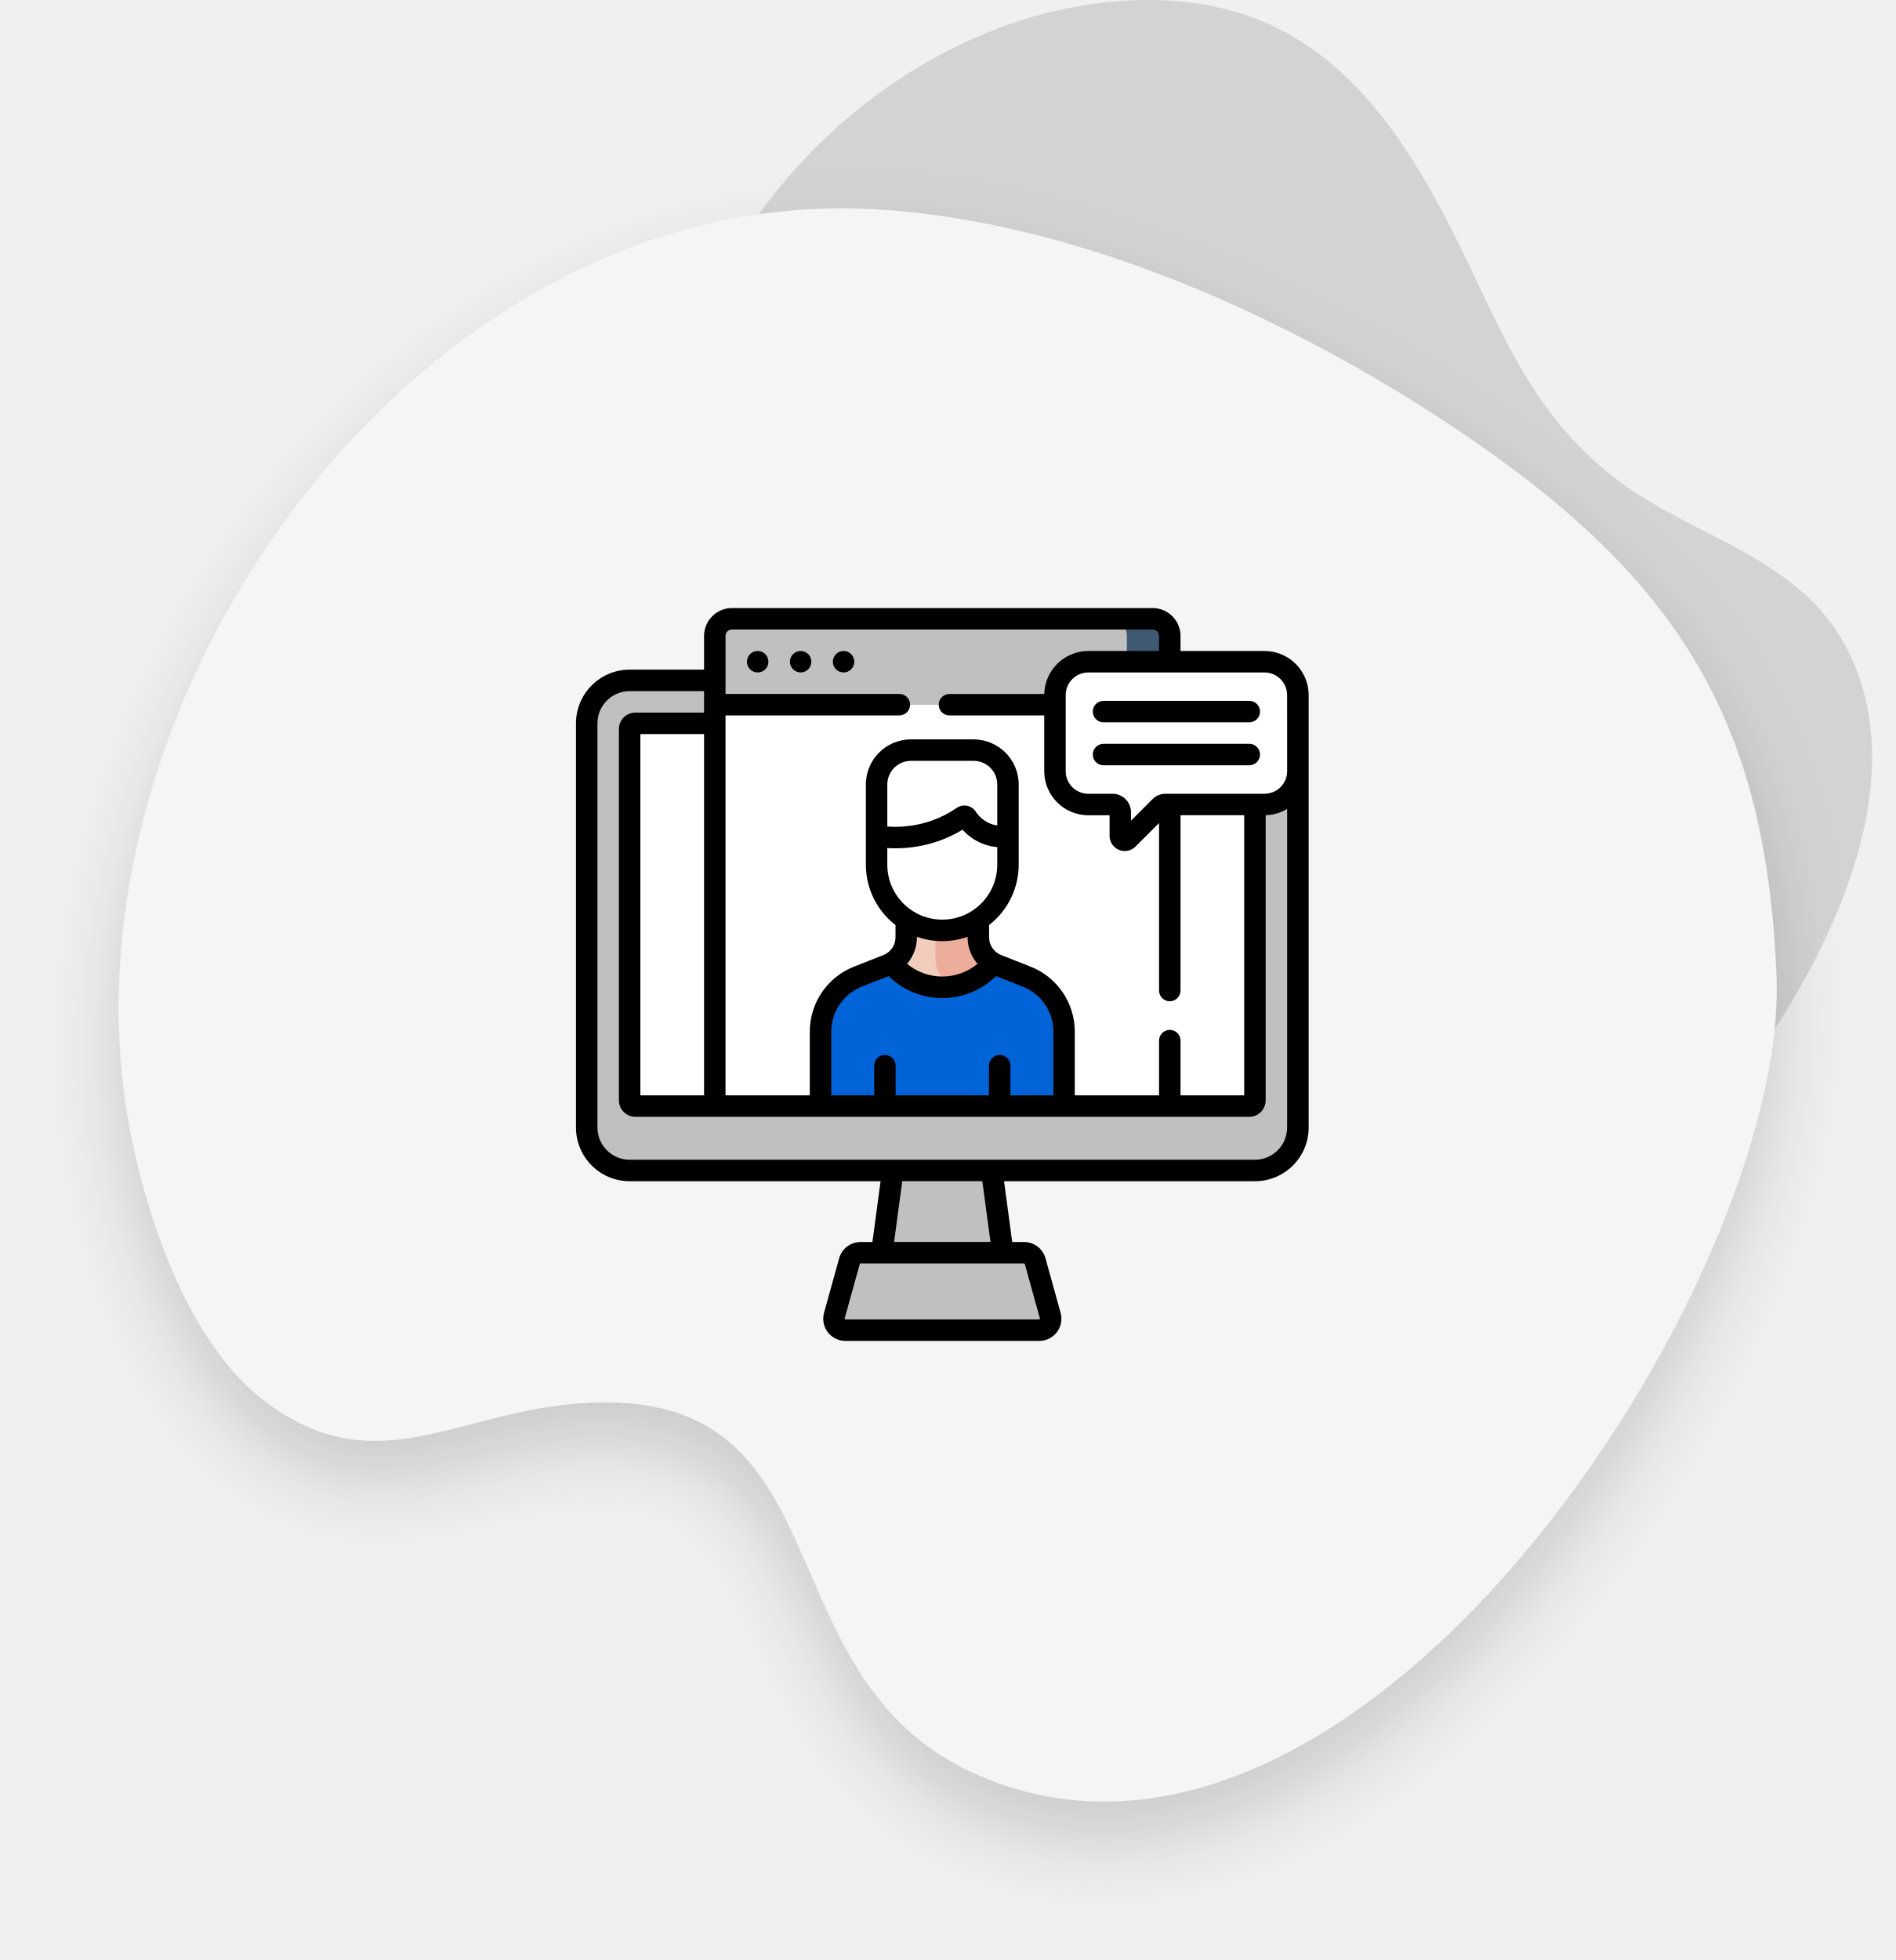
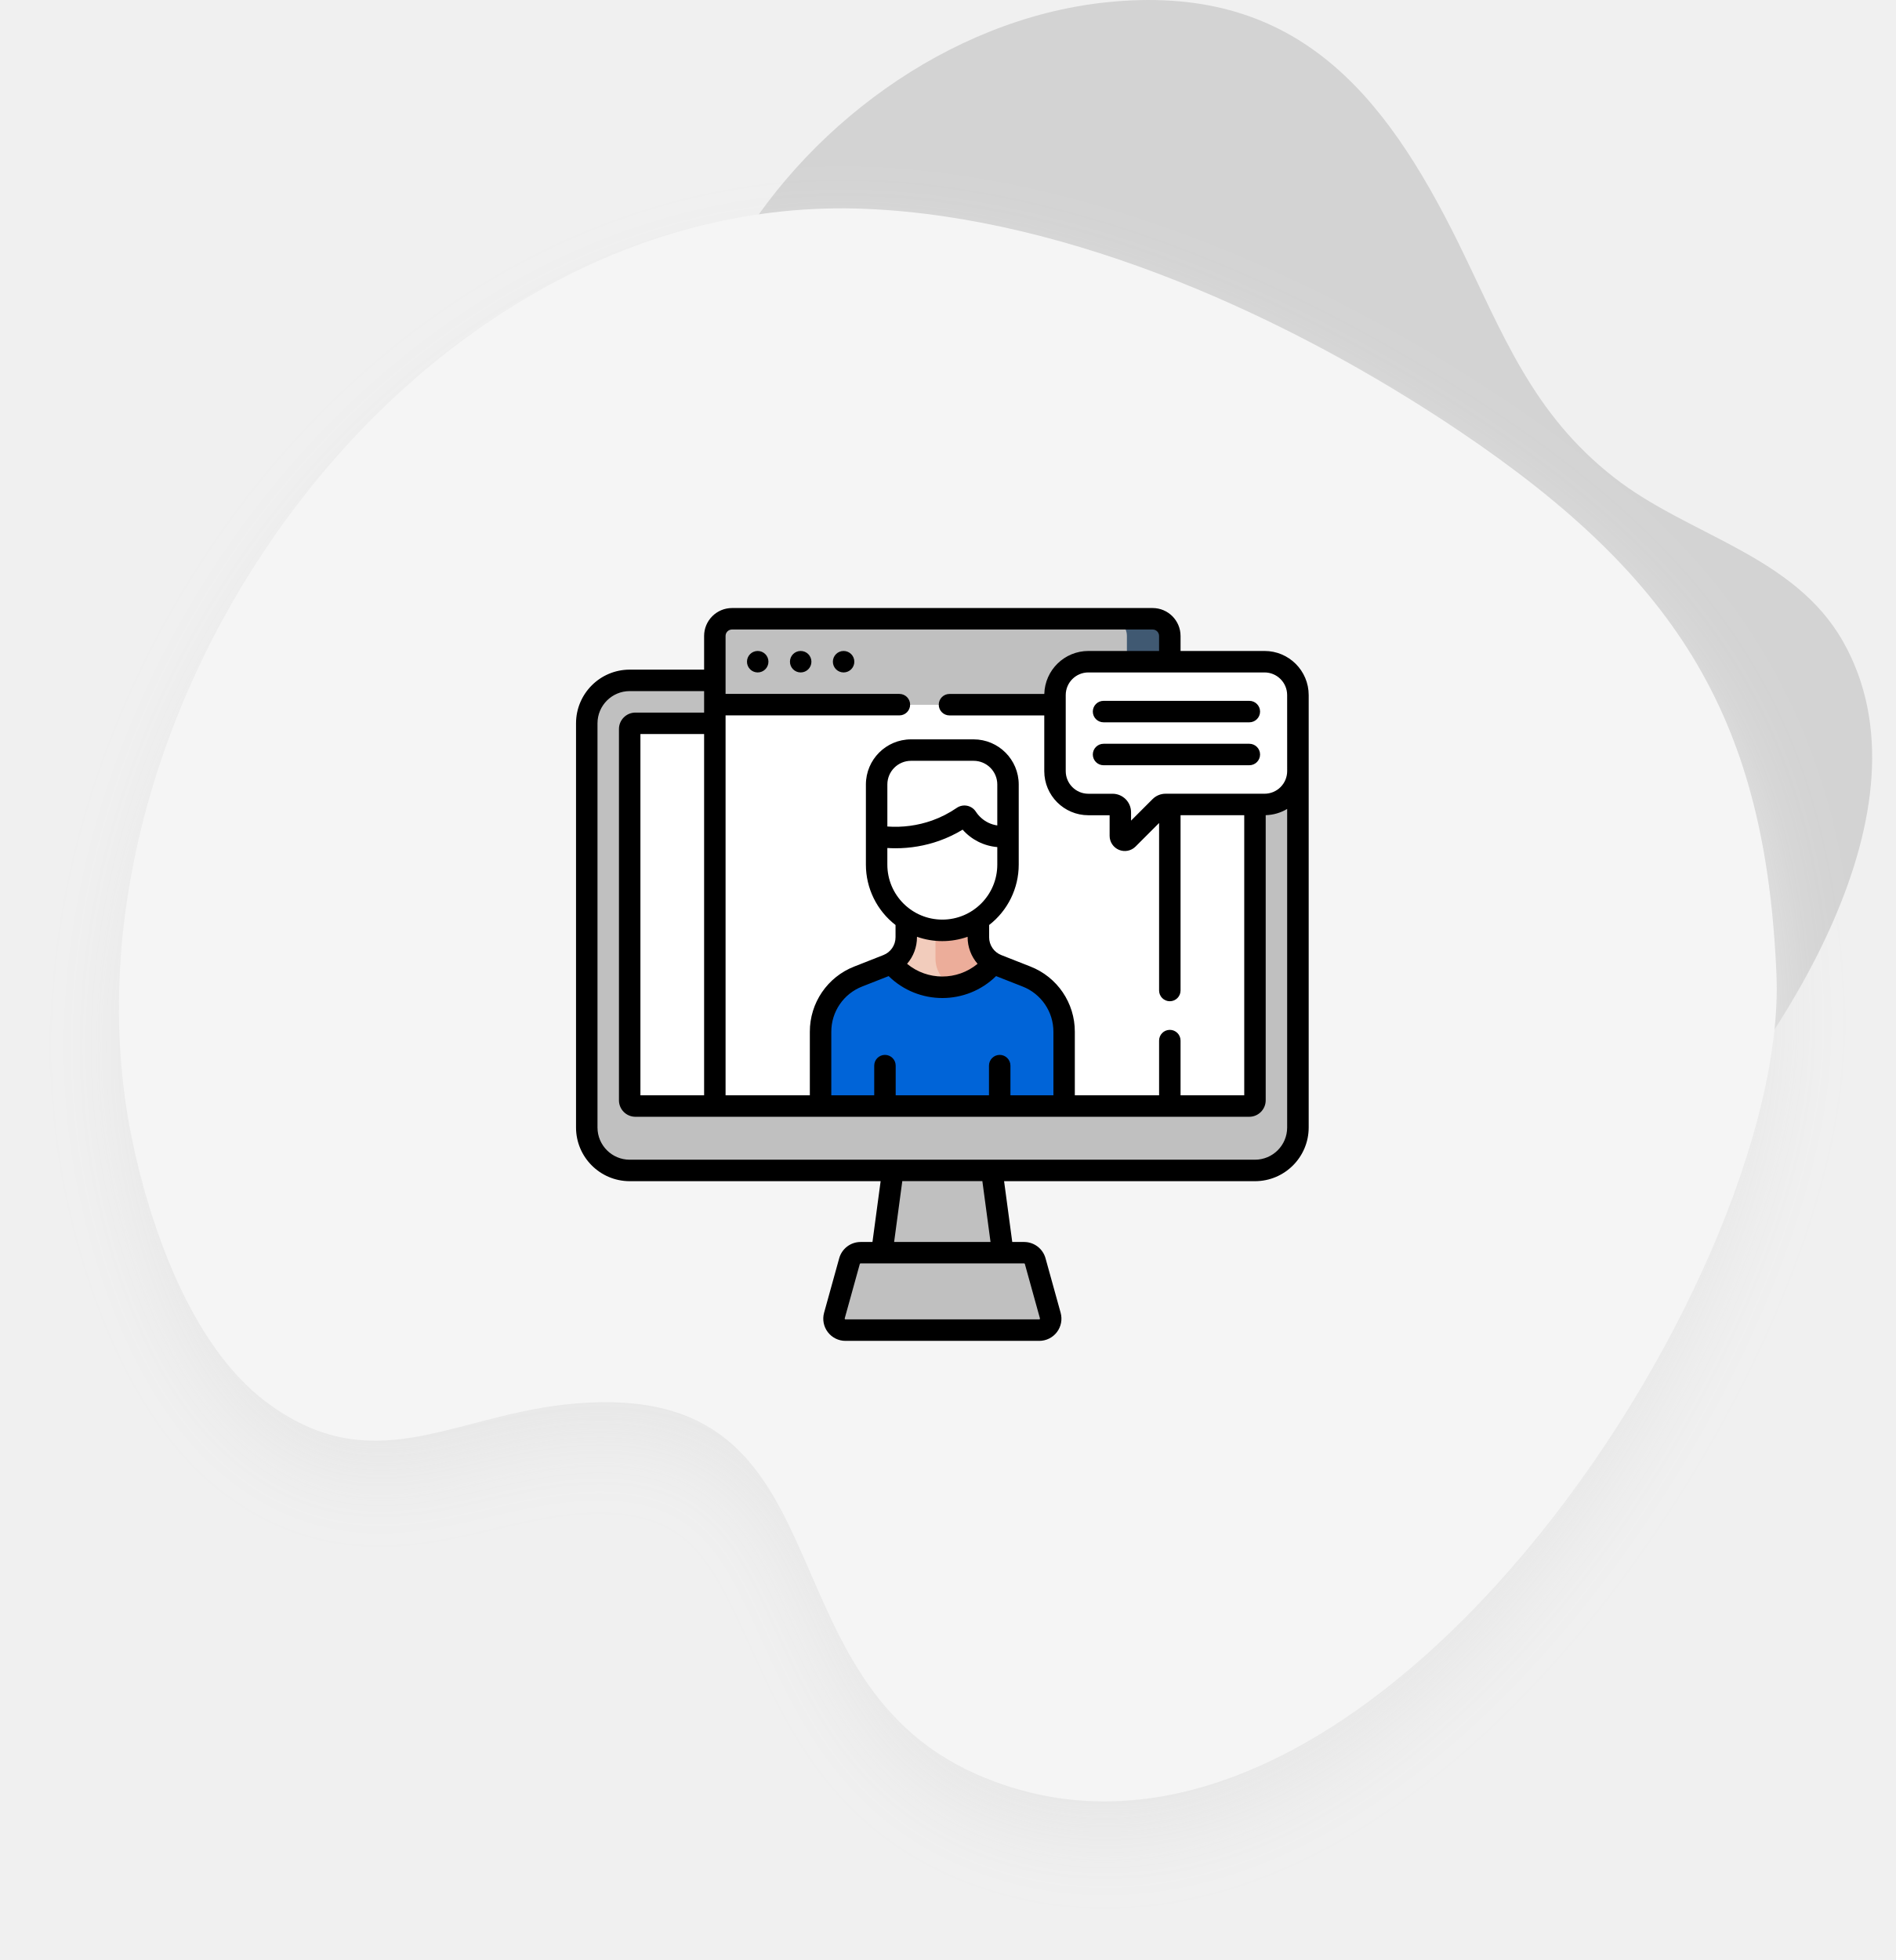
- <svg xmlns="http://www.w3.org/2000/svg" width="143.452" height="148.276" viewBox="0 0 143.452 148.276">
+ <svg xmlns="http://www.w3.org/2000/svg" width="143.451" height="148.28" viewBox="0 0 143.451 148.28">
  <defs>
-     <filter id="Path_28364" x="0" y="9.757" width="143.452" height="138.519" filterUnits="userSpaceOnUse">
+     <filter id="Path_28364" x="0" y="9.761" width="143.451" height="138.519" filterUnits="userSpaceOnUse">
      <feOffset dy="3" input="SourceAlpha" />
      <feGaussianBlur stdDeviation="3" result="blur" />
-       <feFlood flood-opacity="0.161" />
+       <feFlood flood-color="#e7e7e7" />
      <feComposite operator="in" in2="blur" />
      <feComposite in="SourceGraphic" />
    </filter>
  </defs>
-   <g id="online-gray" transform="translate(-362.415 -2231)">
-     <path id="Path_28363" data-name="Path 28363" d="M1033.782,568.079c-14.311,13.521-43.368,12.56-57.929,0-10.532-9.15-5.372-19.432-9.927-30.478-5.688-13.732-11.968-22.3-3.686-37.443,5.661-10.348,16.747-18.577,28.609-19.854,14.3-1.527,21.065,6.7,26.752,18.234,3.357,6.859,5.569,12.863,11.757,17.695,5.622,4.41,13.626,5.859,17.339,12.428C1053.82,541.261,1042.037,558.955,1033.782,568.079Z" transform="translate(-544.81 1750.879)" fill="silver" opacity="0.6" />
+   <g id="online-gray" transform="translate(-362.41 -2231)">
+     <path id="Path_28363" data-name="Path 28363" d="M1033.78,568.079c-14.311,13.521-43.368,12.56-57.929,0-10.532-9.15-5.372-19.432-9.927-30.478-5.688-13.732-11.968-22.3-3.686-37.443,5.661-10.348,16.747-18.577,28.609-19.854,14.3-1.527,21.065,6.7,26.752,18.234,3.357,6.859,5.569,12.863,11.757,17.7,5.622,4.41,13.626,5.859,17.339,12.428C1053.82,541.261,1042.04,558.955,1033.78,568.079Z" transform="translate(-544.81 1750.879)" fill="silver" opacity="0.6" />
    <g id="Group_8319" data-name="Group 8319">
      <g transform="matrix(1, 0, 0, 1, 362.41, 2231)" filter="url(#Path_28364)">
-         <path id="Path_28364-2" data-name="Path 28364" d="M1041.759,551.1c.961,22.961-31.518,73.293-60.562,60.443-16.918-7.491-9.071-30.5-31.281-27.937-8.61,1-14.561,5.714-22.474-.237-5.714-4.292-8.834-13.468-10.164-20.064-6.5-32.256,21.289-71.647,55.611-70.173,15.535.671,32.137,8.242,44.895,16.826C1034.531,521.238,1040.969,531.981,1041.759,551.1Z" transform="translate(-907.33 -477.33)" fill="#f5f5f5" />
+         <path id="Path_28364-2" data-name="Path 28364" d="M1041.76,551.1c.961,22.961-31.518,73.293-60.562,60.443-16.918-7.491-9.071-30.5-31.281-27.937-8.61,1-14.561,5.714-22.474-.237-5.714-4.292-8.834-13.468-10.164-20.064-6.5-32.256,21.289-71.647,55.611-70.173,15.535.671,32.137,8.242,44.9,16.826C1034.53,521.238,1040.97,531.981,1041.76,551.1Z" transform="translate(-907.33 -477.33)" fill="#f5f5f5" />
      </g>
      <g id="online-class" transform="translate(406 2277)">
        <g id="Group_7466" data-name="Group 7466" transform="translate(0.812 0.812)">
          <g id="Group_7464" data-name="Group 7464">
            <g id="Group_7459" data-name="Group 7459" transform="translate(0 4.661)">
              <path id="Path_28378" data-name="Path 28378" d="M58.065,87.621H10.748A3.248,3.248,0,0,1,7.5,84.372V53.793a3.248,3.248,0,0,1,3.248-3.248H58.065a3.248,3.248,0,0,1,3.248,3.248V84.372A3.248,3.248,0,0,1,58.065,87.621Z" transform="translate(-7.5 -50.545)" fill="silver" />
-               <path id="Path_28379" data-name="Path 28379" d="M447.748,50.545H444.5a3.248,3.248,0,0,1,3.248,3.248V84.372a3.248,3.248,0,0,1-3.248,3.248h3.248A3.248,3.248,0,0,0,451,84.372V53.793a3.248,3.248,0,0,0-3.248-3.248Z" transform="translate(-397.183 -50.545)" fill="silver" />
-               <path id="Path_28380" data-name="Path 28380" d="M37.5,109.067V80.978a.433.433,0,0,1,.433-.433H84.384a.433.433,0,0,1,.433.433v28.089a.433.433,0,0,1-.433.433H37.933A.433.433,0,0,1,37.5,109.067Z" transform="translate(-34.252 -77.297)" fill="#fff" />
+               <path id="Path_28379" data-name="Path 28379" d="M447.748,50.545H444.5a3.248,3.248,0,0,1,3.248,3.248V84.372A3.248,3.248,0,0,1,444.5,87.62h3.248A3.248,3.248,0,0,0,451,84.372V53.793a3.248,3.248,0,0,0-3.248-3.248Z" transform="translate(-397.183 -50.545)" fill="silver" />
+               <path id="Path_28380" data-name="Path 28380" d="M37.5,109.067V80.978a.433.433,0,0,1,.433-.433H84.384a.433.433,0,0,1,.433.433v28.089a.433.433,0,0,1-.433.433H37.933a.433.433,0,0,1-.433-.433Z" transform="translate(-34.252 -77.297)" fill="#fff" />
              <path id="Path_28381" data-name="Path 28381" d="M443.748,80.545H440.5a.433.433,0,0,1,.433.433v28.089a.433.433,0,0,1-.433.433h3.248a.433.433,0,0,0,.433-.433V80.978A.433.433,0,0,0,443.748,80.545Z" transform="translate(-393.616 -77.297)" fill="#fff" />
              <path id="Path_28382" data-name="Path 28382" d="M217.186,405.039H206.457l1.624-12.077h7.48Z" transform="translate(-184.915 -355.886)" fill="silver" />
              <path id="Path_28383" data-name="Path 28383" d="M263.791,392.962h-3.248l1.624,12.077h3.248Z" transform="translate(-233.144 -355.886)" fill="silver" />
-               <path id="Path_28384" data-name="Path 28384" d="M195.476,451.05l1.144,4.124a.866.866,0,0,1-.835,1.1H181.114a.866.866,0,0,1-.835-1.1l1.144-4.124a.866.866,0,0,1,.835-.635h12.384A.866.866,0,0,1,195.476,451.05Z" transform="translate(-161.543 -407.119)" fill="silver" />
-               <path id="Path_28385" data-name="Path 28385" d="M288.413,455.173l-1.144-4.124a.866.866,0,0,0-.835-.635h-3.248a.866.866,0,0,1,.835.635l1.144,4.124a.866.866,0,0,1-.835,1.1h3.248A.866.866,0,0,0,288.413,455.173Z" transform="translate(-253.336 -407.119)" fill="silver" />
+               <path id="Path_28384" data-name="Path 28384" d="M195.476,451.05l1.144,4.124a.866.866,0,0,1-.835,1.1H181.114a.866.866,0,0,1-.835-1.1l1.144-4.124a.866.866,0,0,1,.835-.635h12.384a.866.866,0,0,1,.834.635Z" transform="translate(-161.543 -407.119)" fill="silver" />
+               <path id="Path_28385" data-name="Path 28385" d="M288.413,455.173l-1.144-4.124a.866.866,0,0,0-.835-.635h-3.248a.866.866,0,0,1,.835.635l1.144,4.124a.866.866,0,0,1-.835,1.1h3.248a.866.866,0,0,0,.835-1.1Z" transform="translate(-253.336 -407.119)" fill="silver" />
            </g>
            <path id="Path_28386" data-name="Path 28386" d="M97.01,67.5h34.43V97.867H97.01Z" transform="translate(-87.318 -61.003)" fill="#fff" />
-             <path id="Path_28387" data-name="Path 28387" d="M376.238,7.5H372.99a1.3,1.3,0,0,1,1.3,1.3V44.364h3.248V8.8A1.3,1.3,0,0,0,376.238,7.5Z" transform="translate(-333.416 -7.5)" fill="#fff" />
-             <path id="Path_28388" data-name="Path 28388" d="M130.14,7.5H98.309a1.3,1.3,0,0,0-1.3,1.3V14h34.43V8.8A1.3,1.3,0,0,0,130.14,7.5Z" transform="translate(-87.318 -7.5)" fill="silver" />
-             <path id="Path_28389" data-name="Path 28389" d="M376.238,7.5H372.99a1.3,1.3,0,0,1,1.3,1.3V14h3.248V8.8A1.3,1.3,0,0,0,376.238,7.5Z" transform="translate(-333.416 -7.5)" fill="#405972" />
+             <path id="Path_28387" data-name="Path 28387" d="M376.238,7.5H372.99a1.3,1.3,0,0,1,1.3,1.3V44.364h3.248V8.8a1.3,1.3,0,0,0-1.3-1.3Z" transform="translate(-333.416 -7.5)" fill="#fff" />
+             <path id="Path_28388" data-name="Path 28388" d="M130.14,7.5H98.309a1.3,1.3,0,0,0-1.3,1.3V14h34.43V8.8a1.3,1.3,0,0,0-1.3-1.3Z" transform="translate(-87.318 -7.5)" fill="silver" />
+             <path id="Path_28389" data-name="Path 28389" d="M376.238,7.5H372.99a1.3,1.3,0,0,1,1.3,1.3V14h3.248V8.8a1.3,1.3,0,0,0-1.3-1.3Z" transform="translate(-333.416 -7.5)" fill="#405972" />
            <g id="Group_7463" data-name="Group 7463" transform="translate(17.692 9.935)">
-               <path id="Path_28390" data-name="Path 28390" d="M189.327,227.959v-5.616a4.5,4.5,0,0,0-2.854-4.189l-2.194-.863a2.268,2.268,0,0,1-1.438-2.11v-1.793h-5.457v1.793a2.268,2.268,0,0,1-1.438,2.11l-2.194.863a4.5,4.5,0,0,0-2.854,4.189v5.616" transform="translate(-170.898 -201.03)" fill="#0064d8" />
+               <path id="Path_28390" data-name="Path 28390" d="M189.327,227.959v-5.616a4.5,4.5,0,0,0-2.855-4.189l-2.193-.863a2.268,2.268,0,0,1-1.438-2.11v-1.793h-5.457v1.793a2.268,2.268,0,0,1-1.438,2.11l-2.194.863a4.5,4.5,0,0,0-2.854,4.189v5.616" transform="translate(-170.898 -201.03)" fill="#0064d8" />
              <g id="Group_7460" data-name="Group 7460" transform="translate(8.695 12.358)">
                <path id="Path_28391" data-name="Path 28391" d="M258.08,218.153l-2.194-.863a2.268,2.268,0,0,1-1.438-2.11v-1.793H251.2V216.8a2.268,2.268,0,0,0,1.438,2.11l2.194.863a4.5,4.5,0,0,1,2.854,4.189v3.991h3.248v-5.616A4.5,4.5,0,0,0,258.08,218.153Z" transform="translate(-251.2 -213.387)" fill="#0064d8" />
              </g>
-               <path id="Path_28392" data-name="Path 28392" d="M224.185,218.971a4.989,4.989,0,0,0,3.863-1.826c-.695-.4-2.759-1.146-2.759-1.964v-1.793h-3.833v1.793a2.268,2.268,0,0,1-1.135,1.964A4.988,4.988,0,0,0,224.185,218.971Z" transform="translate(-214.971 -201.029)" fill="#f2ccbc" />
-               <path id="Path_28393" data-name="Path 28393" d="M252.591,218.9a5,5,0,0,0,2.991-1.75,2.266,2.266,0,0,1-1.135-1.964v-1.793H251.2v3.417A2.267,2.267,0,0,0,252.591,218.9Z" transform="translate(-242.504 -201.03)" fill="#ecad9a" />
+               <path id="Path_28392" data-name="Path 28392" d="M224.185,218.971a4.989,4.989,0,0,0,3.863-1.826c-.7-.4-2.759-1.146-2.759-1.964v-1.793h-3.833v1.793a2.268,2.268,0,0,1-1.135,1.964,4.988,4.988,0,0,0,3.864,1.826Z" transform="translate(-214.971 -201.029)" fill="#f2ccbc" />
+               <path id="Path_28393" data-name="Path 28393" d="M252.591,218.9a5,5,0,0,0,2.991-1.75,2.266,2.266,0,0,1-1.135-1.964v-1.793H251.2v3.417a2.267,2.267,0,0,0,1.391,2.09Z" transform="translate(-242.504 -201.03)" fill="#ecad9a" />
              <path id="Path_28394" data-name="Path 28394" d="M215.175,125.131c-.172,0-.462.55-.629.533a4.972,4.972,0,0,1-4.463-4.946v-2.157l1.624-3.907c0-1.437,1.165-.977,2.6-.977h3.117c1.437,0,.977-.46.977.977l1.624,3.907v2.157a4.968,4.968,0,0,1-2.243,4.157,5.045,5.045,0,0,1-2.608.256Z" transform="translate(-205.839 -112.053)" fill="#fff" />
              <g id="Group_7461" data-name="Group 7461" transform="translate(6.486 1.554)">
                <path id="Path_28395" data-name="Path 28395" d="M236.877,114.653c0-1.437.46-.977-.977-.977l-.647,3.26v3.781a3.982,3.982,0,0,1-.943,2.913,4.134,4.134,0,0,1-3.509,1.243,5.061,5.061,0,0,0,1.964.756,5.909,5.909,0,0,0,.764.059,4.972,4.972,0,0,0,4.972-4.972V118.56Z" transform="translate(-230.801 -113.606)" fill="#fff" />
              </g>
-               <path id="Path_28396" data-name="Path 28396" d="M220.025,101.853a2.6,2.6,0,0,0-2.6-2.6h-4.741a2.6,2.6,0,0,0-2.6,2.6v3.907a9.2,9.2,0,0,0,4.474-.414,8.968,8.968,0,0,0,2.051-1.049.215.215,0,0,1,.3.058,3.154,3.154,0,0,0,3.117,1.405Z" transform="translate(-205.838 -99.252)" fill="#fff" />
+               <path id="Path_28396" data-name="Path 28396" d="M220.025,101.853a2.6,2.6,0,0,0-2.6-2.6h-4.741a2.6,2.6,0,0,0-2.6,2.6v3.907a9.2,9.2,0,0,0,4.474-.414,8.968,8.968,0,0,0,2.051-1.049.215.215,0,0,1,.3.058,3.154,3.154,0,0,0,3.117,1.4Z" transform="translate(-205.838 -99.252)" fill="#fff" />
              <g id="Group_7462" data-name="Group 7462" transform="translate(8.337)">
                <path id="Path_28397" data-name="Path 28397" d="M251.142,99.252h-3.248a2.6,2.6,0,0,1,2.6,2.6v2.411a.211.211,0,0,1,.131.091,3.154,3.154,0,0,0,3.117,1.405v-3.907A2.6,2.6,0,0,0,251.142,99.252Z" transform="translate(-247.894 -99.252)" fill="#fff" />
              </g>
            </g>
          </g>
          <path id="Path_28398" data-name="Path 28398" d="M337.269,37.5H350.6a2.524,2.524,0,0,1,2.524,2.524v5.753A2.524,2.524,0,0,1,350.6,48.3h-7.486a.589.589,0,0,0-.416.172l-2.436,2.436a.336.336,0,0,1-.574-.238V48.889a.589.589,0,0,0-.589-.589h-1.832a2.524,2.524,0,0,1-2.524-2.524V40.024a2.524,2.524,0,0,1,2.524-2.524Z" transform="translate(-299.312 -34.252)" fill="#fff" />
          <g id="Group_7465" data-name="Group 7465" transform="translate(48.041 3.248)">
-             <path id="Path_28399" data-name="Path 28399" d="M454.441,37.5h-3.248a2.524,2.524,0,0,1,2.524,2.524v5.753a2.524,2.524,0,0,1-2.524,2.524h3.248a2.524,2.524,0,0,0,2.524-2.524V40.024a2.524,2.524,0,0,0-2.524-2.524Z" transform="translate(-451.193 -37.5)" fill="#fff" />
+             <path id="Path_28399" data-name="Path 28399" d="M454.441,37.5h-3.248a2.524,2.524,0,0,1,2.524,2.524v5.753a2.524,2.524,0,0,1-2.524,2.524h3.248a2.524,2.524,0,0,0,2.524-2.524V40.024A2.524,2.524,0,0,0,454.441,37.5Z" transform="translate(-451.193 -37.5)" fill="#fff" />
          </g>
        </g>
-         <path id="Path_28400" data-name="Path 28400" d="M17,3.248a.812.812,0,1,0,.812.812A.812.812,0,0,0,17,3.248Zm3.248,0a.812.812,0,1,0,.812.812A.812.812,0,0,0,20.249,3.248Zm-6.5,0a.812.812,0,1,0,.812.812A.812.812,0,0,0,13.752,3.248Zm38.35,0H45.746V2.111A2.114,2.114,0,0,0,43.634,0H11.8A2.114,2.114,0,0,0,9.692,2.111V4.66H4.06A4.065,4.065,0,0,0,0,8.721V39.3a4.065,4.065,0,0,0,4.06,4.06H23.05l-.618,4.6h-.9a1.683,1.683,0,0,0-1.617,1.23l-1.144,4.124a1.678,1.678,0,0,0,1.617,2.127H35.054a1.678,1.678,0,0,0,1.617-2.127l-1.144-4.124a1.683,1.683,0,0,0-1.617-1.23h-.9l-.618-4.6h18.99a4.065,4.065,0,0,0,4.06-4.06V6.584A3.339,3.339,0,0,0,52.1,3.248ZM11.316,8.121H24.47a.812.812,0,1,0,0-1.624H11.316V2.111a.488.488,0,0,1,.487-.487H43.634a.488.488,0,0,1,.487.487V3.248H38.769A3.339,3.339,0,0,0,35.435,6.5H28.26a.812.812,0,1,0,0,1.624h7.173v4.216a3.339,3.339,0,0,0,3.336,3.336h1.609v1.558a1.149,1.149,0,0,0,1.961.812l1.783-1.783V28.935a.812.812,0,0,0,1.624,0V15.672h4.819V36.864H45.746V32.724a.812.812,0,0,0-1.624,0v4.139H37.745v-4.8a5.283,5.283,0,0,0-3.369-4.945l-2.194-.863A1.447,1.447,0,0,1,31.26,24.9V23.98A5.776,5.776,0,0,0,33.5,19.412V13.348A3.417,3.417,0,0,0,30.09,9.935H25.348a3.417,3.417,0,0,0-3.413,3.413v6.064a5.776,5.776,0,0,0,2.243,4.569V24.9a1.447,1.447,0,0,1-.923,1.355l-2.193.863a5.283,5.283,0,0,0-3.369,4.945v4.8H11.316ZM32.061,33.806a.812.812,0,0,0-.812.812v2.246h-7.06V34.618a.812.812,0,0,0-1.624,0v2.246H19.317v-4.8a3.668,3.668,0,0,1,2.339-3.433l2-.786a5.809,5.809,0,0,0,8.13,0l2,.786a3.668,3.668,0,0,1,2.339,3.433v4.8H32.873V34.618a.812.812,0,0,0-.812-.812ZM24.167,18.174a9.892,9.892,0,0,0,3.327-.569,9.758,9.758,0,0,0,1.761-.838,3.938,3.938,0,0,0,2.623,1.317v1.327a4.16,4.16,0,0,1-8.32,0V18.154c.2.012.406.02.608.02Zm-.608-1.647v-3.18a1.791,1.791,0,0,1,1.789-1.789h4.741a1.791,1.791,0,0,1,1.789,1.789v3.1a2.319,2.319,0,0,1-.676-.206,2.365,2.365,0,0,1-.949-.838,1.027,1.027,0,0,0-1.441-.285,8.161,8.161,0,0,1-1.865.954A8.332,8.332,0,0,1,23.559,16.528Zm6.827,10.388a4.181,4.181,0,0,1-5.335,0A3.065,3.065,0,0,0,25.8,24.9v-.03a5.767,5.767,0,0,0,3.833,0v.03A3.065,3.065,0,0,0,30.386,26.915Zm3.525,22.666a.054.054,0,0,1,.052.04h0l1.144,4.124a.06.06,0,0,1-.052.069H20.383a.06.06,0,0,1-.052-.069l1.144-4.124a.054.054,0,0,1,.052-.04H33.911Zm-9.84-1.624.618-4.6h6.059l.618,4.6ZM53.813,39.3a2.439,2.439,0,0,1-2.436,2.436H4.06A2.439,2.439,0,0,1,1.624,39.3V8.721A2.439,2.439,0,0,1,4.06,6.284H9.692V7.909h-5.2A1.247,1.247,0,0,0,3.248,9.154V37.243a1.247,1.247,0,0,0,1.245,1.245H50.944a1.247,1.247,0,0,0,1.245-1.245V15.67a3.314,3.314,0,0,0,1.624-.472ZM9.692,9.533V36.864H4.872V9.533Zm44.122,2.8A1.713,1.713,0,0,1,52.1,14.048H44.616a1.391,1.391,0,0,0-.991.41L42,16.083v-.633a1.4,1.4,0,0,0-1.4-1.4H38.769a1.713,1.713,0,0,1-1.712-1.712V6.584a1.713,1.713,0,0,1,1.712-1.712H52.1a1.713,1.713,0,0,1,1.712,1.711Zm-2.862-2.064H39.919a.812.812,0,1,0,0,1.624H50.951a.812.812,0,1,0,0-1.624Zm0-3.248H39.919a.812.812,0,1,0,0,1.624H50.951a.812.812,0,1,0,0-1.624Z" transform="translate(0)" />
+         <path id="Path_28400" data-name="Path 28400" d="M17,3.248a.812.812,0,1,0,.812.812A.812.812,0,0,0,17,3.248Zm3.248,0a.812.812,0,1,0,.812.812.812.812,0,0,0-.812-.812Zm-6.5,0a.812.812,0,1,0,.812.812.812.812,0,0,0-.812-.812Zm38.35,0H45.746V2.111A2.114,2.114,0,0,0,43.634,0H11.8A2.114,2.114,0,0,0,9.692,2.111V4.66H4.06A4.065,4.065,0,0,0,0,8.721V39.3a4.065,4.065,0,0,0,4.06,4.06H23.05l-.618,4.6h-.9a1.683,1.683,0,0,0-1.617,1.23l-1.144,4.124a1.678,1.678,0,0,0,1.617,2.127H35.054a1.678,1.678,0,0,0,1.617-2.127L35.527,49.19a1.683,1.683,0,0,0-1.617-1.23h-.9l-.618-4.6h18.99a4.065,4.065,0,0,0,4.06-4.06V6.584A3.339,3.339,0,0,0,52.1,3.248ZM11.316,8.121H24.47a.812.812,0,1,0,0-1.624H11.316V2.111a.488.488,0,0,1,.487-.487H43.634a.488.488,0,0,1,.487.487V3.248H38.769A3.339,3.339,0,0,0,35.435,6.5H28.26a.812.812,0,1,0,0,1.624h7.173V12.34a3.339,3.339,0,0,0,3.336,3.336h1.609v1.558a1.149,1.149,0,0,0,1.961.812l1.783-1.783V28.935a.812.812,0,0,0,1.624,0V15.672h4.819V36.864H45.746v-4.14a.812.812,0,1,0-1.624,0v4.139H37.745v-4.8a5.283,5.283,0,0,0-3.369-4.945l-2.194-.863A1.447,1.447,0,0,1,31.26,24.9v-.92a5.776,5.776,0,0,0,2.24-4.568V13.348a3.417,3.417,0,0,0-3.41-3.413H25.348a3.417,3.417,0,0,0-3.413,3.413v6.064a5.776,5.776,0,0,0,2.243,4.569V24.9a1.447,1.447,0,0,1-.923,1.355l-2.193.863a5.283,5.283,0,0,0-3.369,4.945v4.8H11.316ZM32.061,33.806a.812.812,0,0,0-.812.812v2.246h-7.06V34.618a.812.812,0,1,0-1.624,0v2.246H19.317v-4.8a3.668,3.668,0,0,1,2.339-3.433l2-.786a5.809,5.809,0,0,0,8.13,0l2,.786a3.668,3.668,0,0,1,2.339,3.433v4.8H32.873V34.618a.812.812,0,0,0-.812-.812ZM24.167,18.174a9.892,9.892,0,0,0,3.327-.569,9.758,9.758,0,0,0,1.761-.838,3.938,3.938,0,0,0,2.623,1.317v1.327a4.16,4.16,0,0,1-8.32,0V18.154c.2.012.406.02.608.02Zm-.608-1.647v-3.18a1.791,1.791,0,0,1,1.789-1.789h4.741a1.791,1.791,0,0,1,1.789,1.789v3.1a2.319,2.319,0,0,1-.676-.206,2.365,2.365,0,0,1-.949-.838,1.027,1.027,0,0,0-1.441-.285,8.161,8.161,0,0,1-1.865.954,8.332,8.332,0,0,1-3.388.456Zm6.827,10.388a4.181,4.181,0,0,1-5.335,0A3.065,3.065,0,0,0,25.8,24.9v-.03a5.767,5.767,0,0,0,3.833,0v.03a3.065,3.065,0,0,0,.753,2.015Zm3.525,22.666a.054.054,0,0,1,.052.04h0l1.144,4.124a.06.06,0,0,1-.052.069H20.383a.06.06,0,0,1-.052-.069l1.144-4.124a.054.054,0,0,1,.052-.04Zm-9.84-1.624.618-4.6h6.059l.618,4.6ZM53.813,39.3a2.439,2.439,0,0,1-2.436,2.436H4.06A2.439,2.439,0,0,1,1.624,39.3V8.721A2.439,2.439,0,0,1,4.06,6.284H9.692V7.909h-5.2A1.247,1.247,0,0,0,3.248,9.154V37.243a1.247,1.247,0,0,0,1.245,1.245H50.944a1.247,1.247,0,0,0,1.245-1.245V15.67a3.314,3.314,0,0,0,1.624-.472ZM9.692,9.533V36.864H4.872V9.533Zm44.122,2.8A1.713,1.713,0,0,1,52.1,14.048H44.616a1.391,1.391,0,0,0-.991.41L42,16.083V15.45a1.4,1.4,0,0,0-1.4-1.4H38.769a1.713,1.713,0,0,1-1.712-1.712V6.584a1.713,1.713,0,0,1,1.712-1.712H52.1a1.713,1.713,0,0,1,1.712,1.711Zm-2.862-2.064H39.919a.812.812,0,1,0,0,1.624H50.951a.812.812,0,0,0,0-1.624Zm0-3.248H39.919a.812.812,0,1,0,0,1.624H50.951a.812.812,0,1,0,0-1.624Z" />
      </g>
    </g>
  </g>
</svg>
